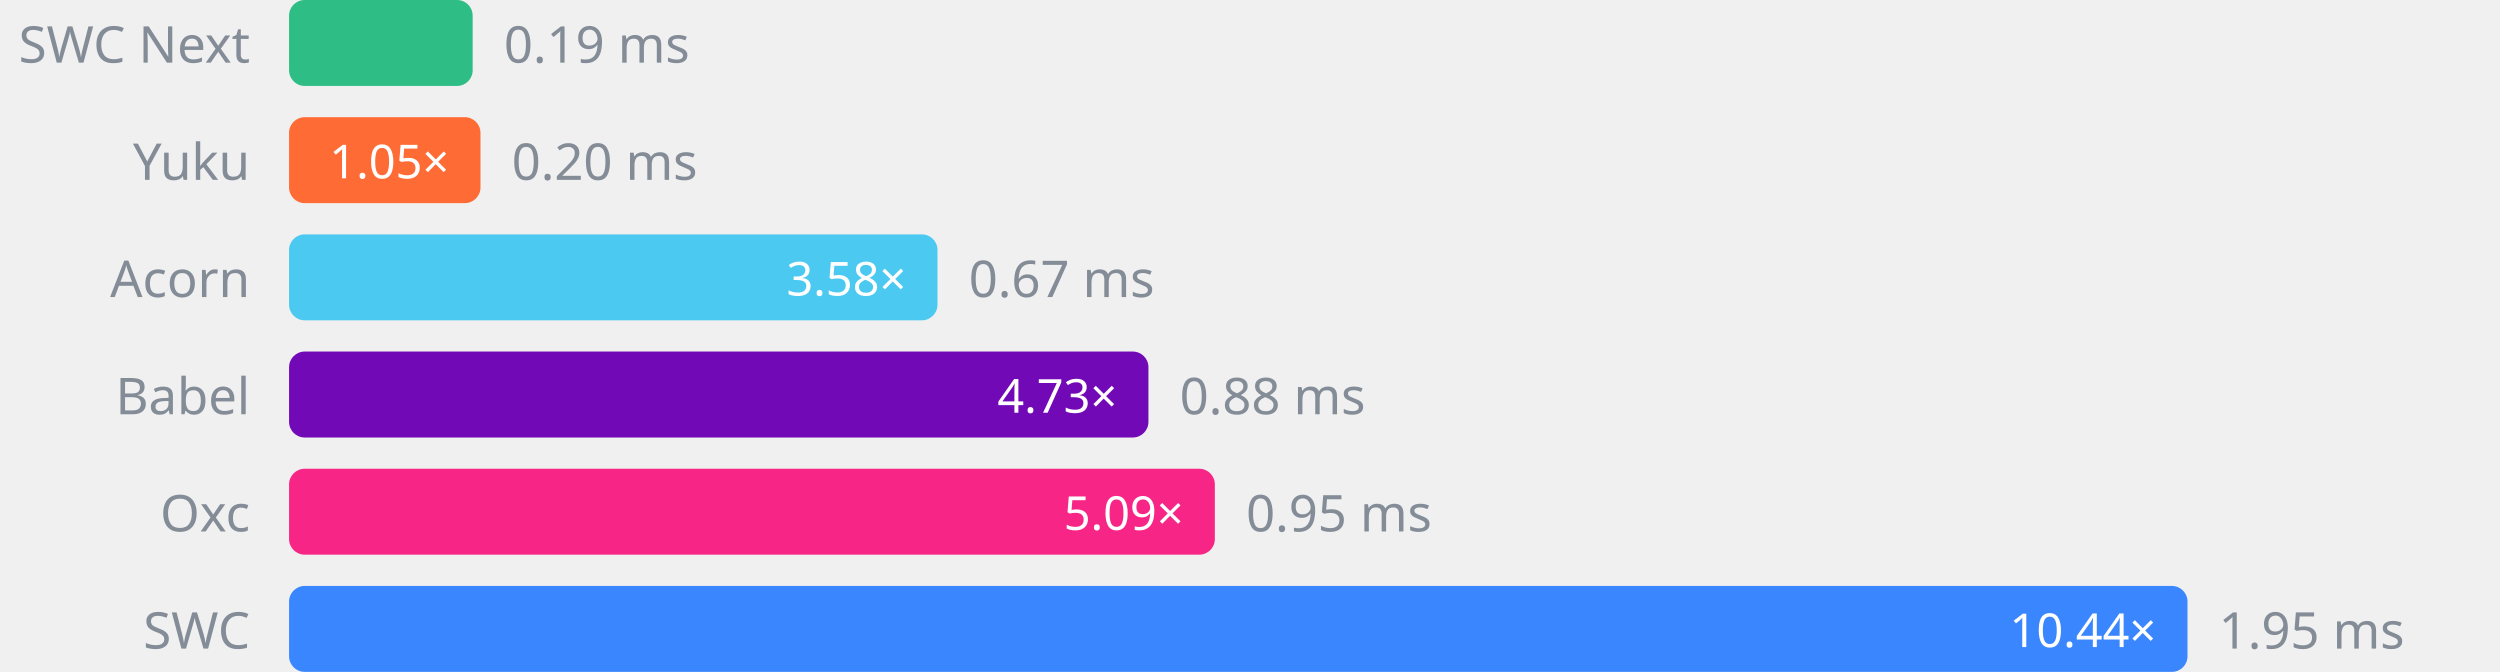
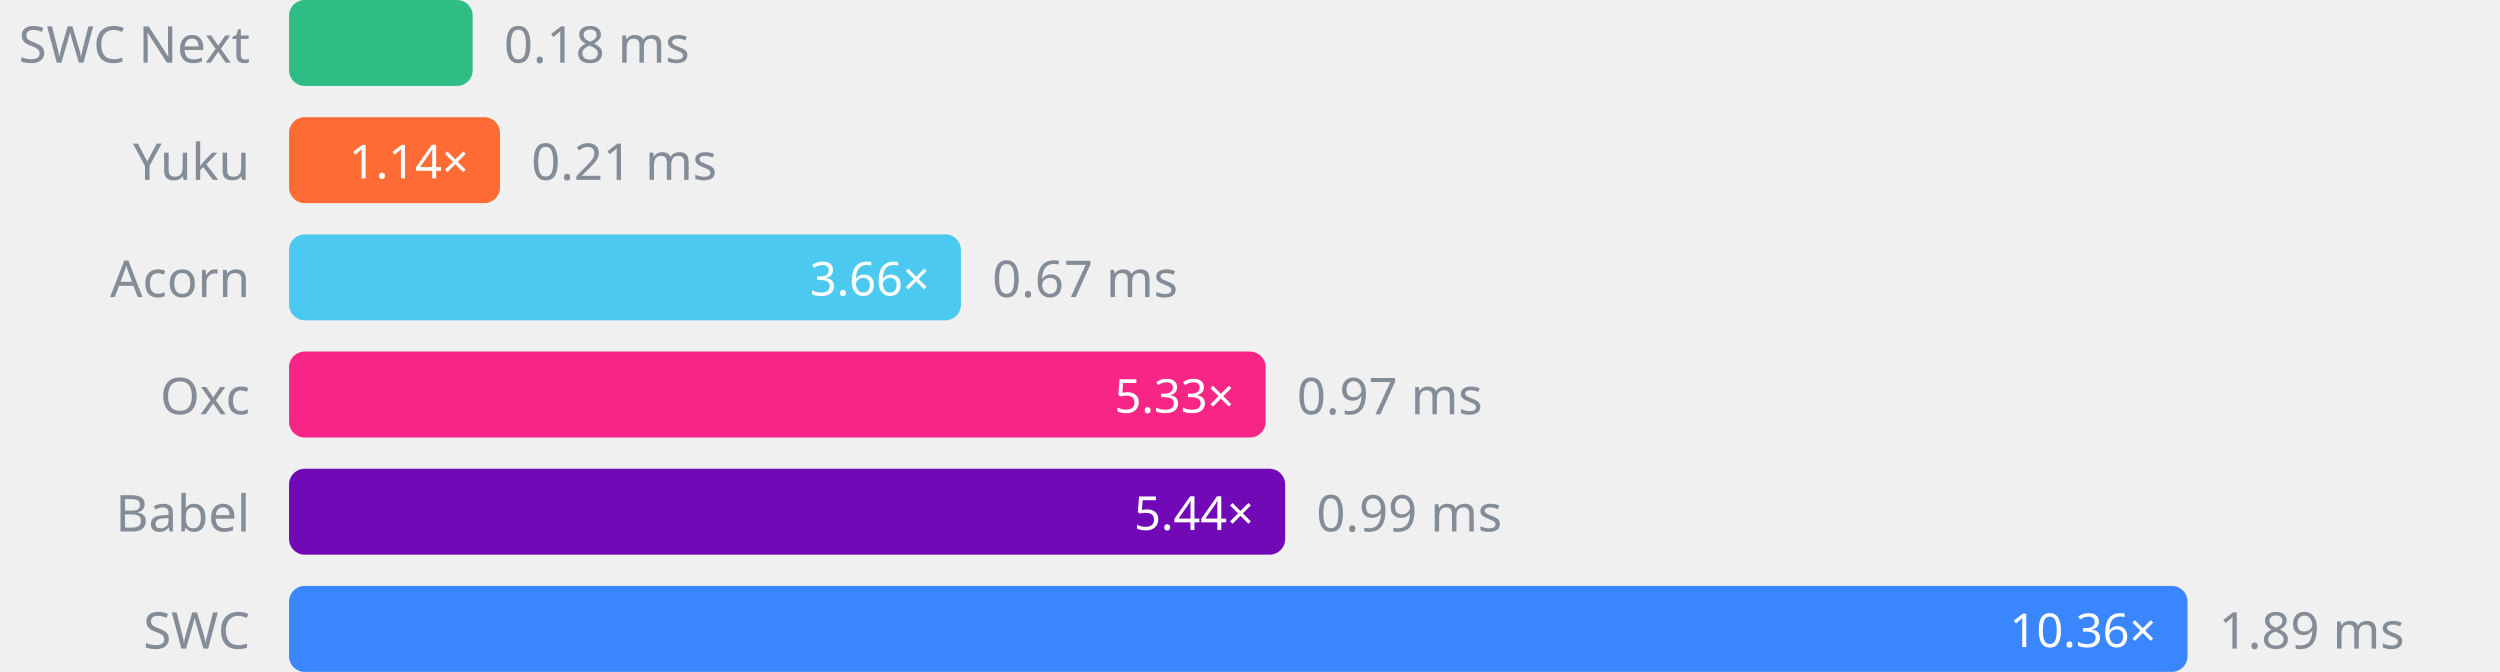
<svg xmlns="http://www.w3.org/2000/svg" width="640" height="172" viewBox="0 0 640 172">
  <style>
    text { font: 13px -apple-system, BlinkMacSystemFont, "Segoe UI", "Noto Sans", Helvetica, Arial, sans-serif; fill: #848d97; dominant-baseline: central; font-variant-numeric: tabular-nums }
    .ratio { font-size: 12px; fill: #fff }
  </style>
  <text x="64" y="11" text-anchor="end">SWC Next</text>
  <rect x="74" y="0" width="47" height="22" rx="4" fill="#2DBD85" />
-   <text x="129" y="11">0.19 ms</text>
+   <text x="129" y="11">0.18 ms</text>
  <text x="64" y="41" text-anchor="end">Yuku</text>
-   <rect x="74" y="30" width="49" height="22" rx="4" fill="#FF6B35" />
-   <text x="131" y="41">0.20 ms</text>
-   <text class="ratio" x="115" y="41" text-anchor="end">1.05×</text>
+   <rect x="74" y="30" width="54" height="22" rx="4" fill="#FF6B35" />
+   <text x="136" y="41">0.21 ms</text>
+   <text class="ratio" x="120" y="41" text-anchor="end">1.14×</text>
  <text x="64" y="71" text-anchor="end">Acorn</text>
-   <rect x="74" y="60" width="166" height="22" rx="4" fill="#4CC9F0" />
-   <text x="248" y="71">0.67 ms</text>
-   <text class="ratio" x="232" y="71" text-anchor="end">3.58×</text>
-   <text x="64" y="101" text-anchor="end">Babel</text>
-   <rect x="74" y="90" width="220" height="22" rx="4" fill="#7209B7" />
-   <text x="302" y="101">0.88 ms</text>
-   <text class="ratio" x="286" y="101" text-anchor="end">4.73×</text>
-   <text x="64" y="131" text-anchor="end">Oxc</text>
-   <rect x="74" y="120" width="237" height="22" rx="4" fill="#F72585" />
-   <text x="319" y="131">0.95 ms</text>
-   <text class="ratio" x="303" y="131" text-anchor="end">5.09×</text>
+   <rect x="74" y="60" width="172" height="22" rx="4" fill="#4CC9F0" />
+   <text x="254" y="71">0.67 ms</text>
+   <text class="ratio" x="238" y="71" text-anchor="end">3.66×</text>
+   <text x="64" y="101" text-anchor="end">Oxc</text>
+   <rect x="74" y="90" width="250" height="22" rx="4" fill="#F72585" />
+   <text x="332" y="101">0.97 ms</text>
+   <text class="ratio" x="316" y="101" text-anchor="end">5.33×</text>
+   <text x="64" y="131" text-anchor="end">Babel</text>
+   <rect x="74" y="120" width="255" height="22" rx="4" fill="#7209B7" />
+   <text x="337" y="131">0.99 ms</text>
+   <text class="ratio" x="321" y="131" text-anchor="end">5.44×</text>
  <text x="64" y="161" text-anchor="end">SWC</text>
  <rect x="74" y="150" width="486" height="22" rx="4" fill="#3A86FF" />
-   <text x="568" y="161">1.95 ms</text>
-   <text class="ratio" x="552" y="161" text-anchor="end">10.44×</text>
+   <text x="568" y="161">1.89 ms</text>
+   <text class="ratio" x="552" y="161" text-anchor="end">10.36×</text>
</svg>
